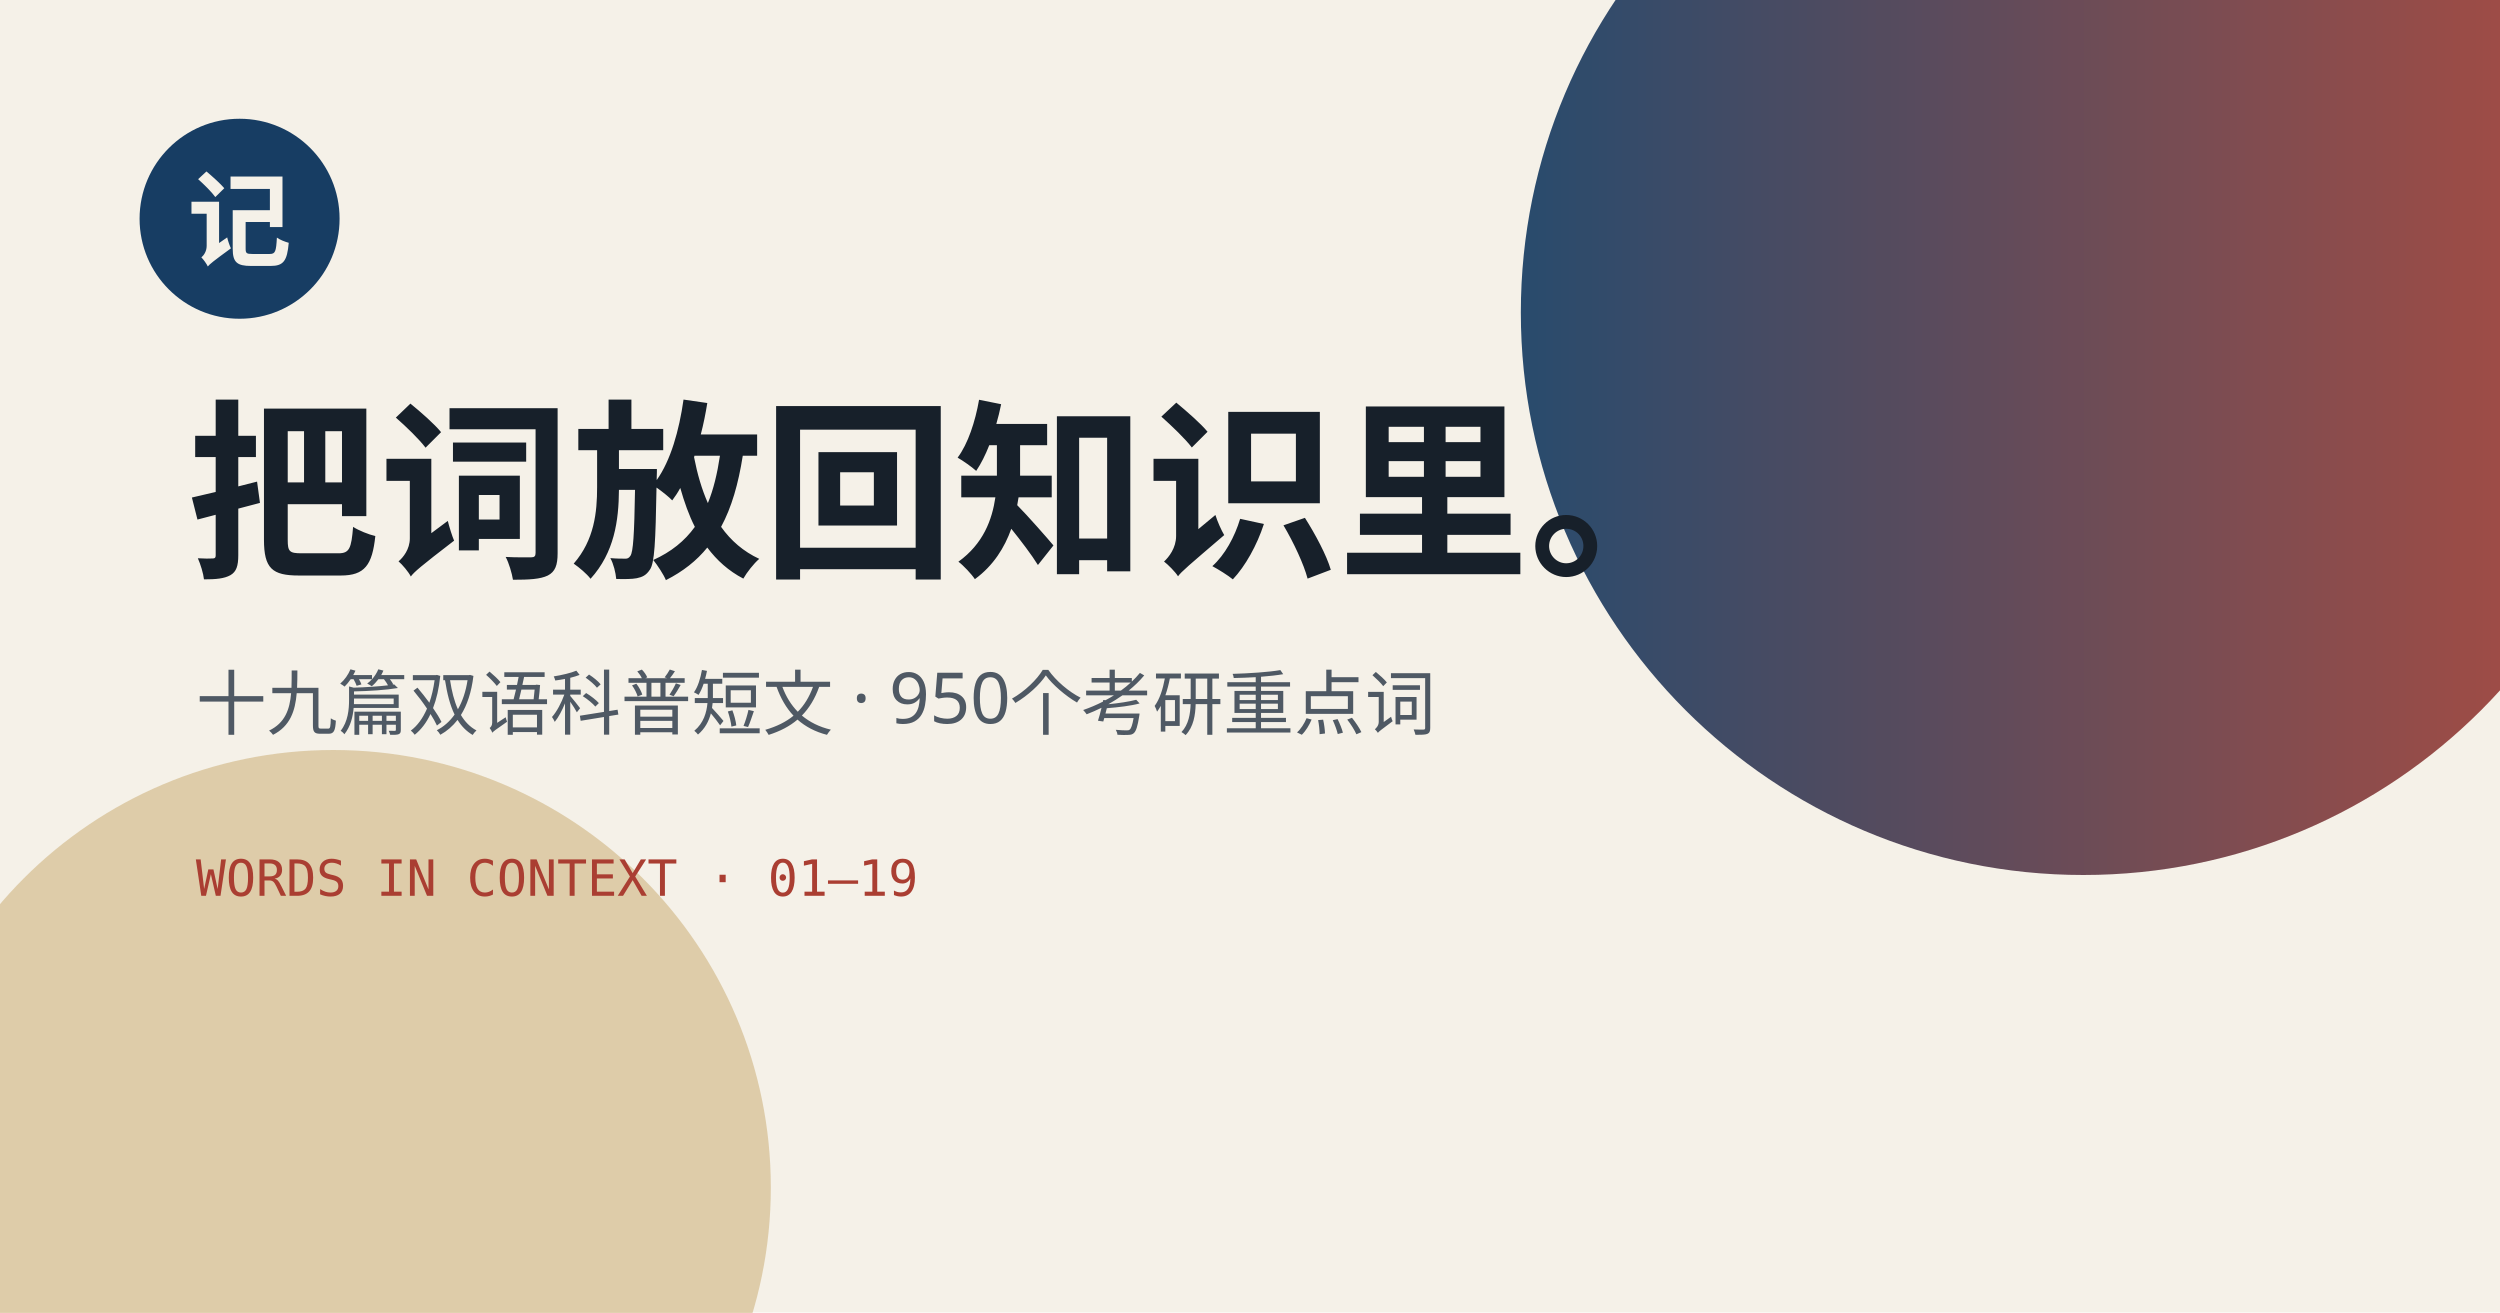
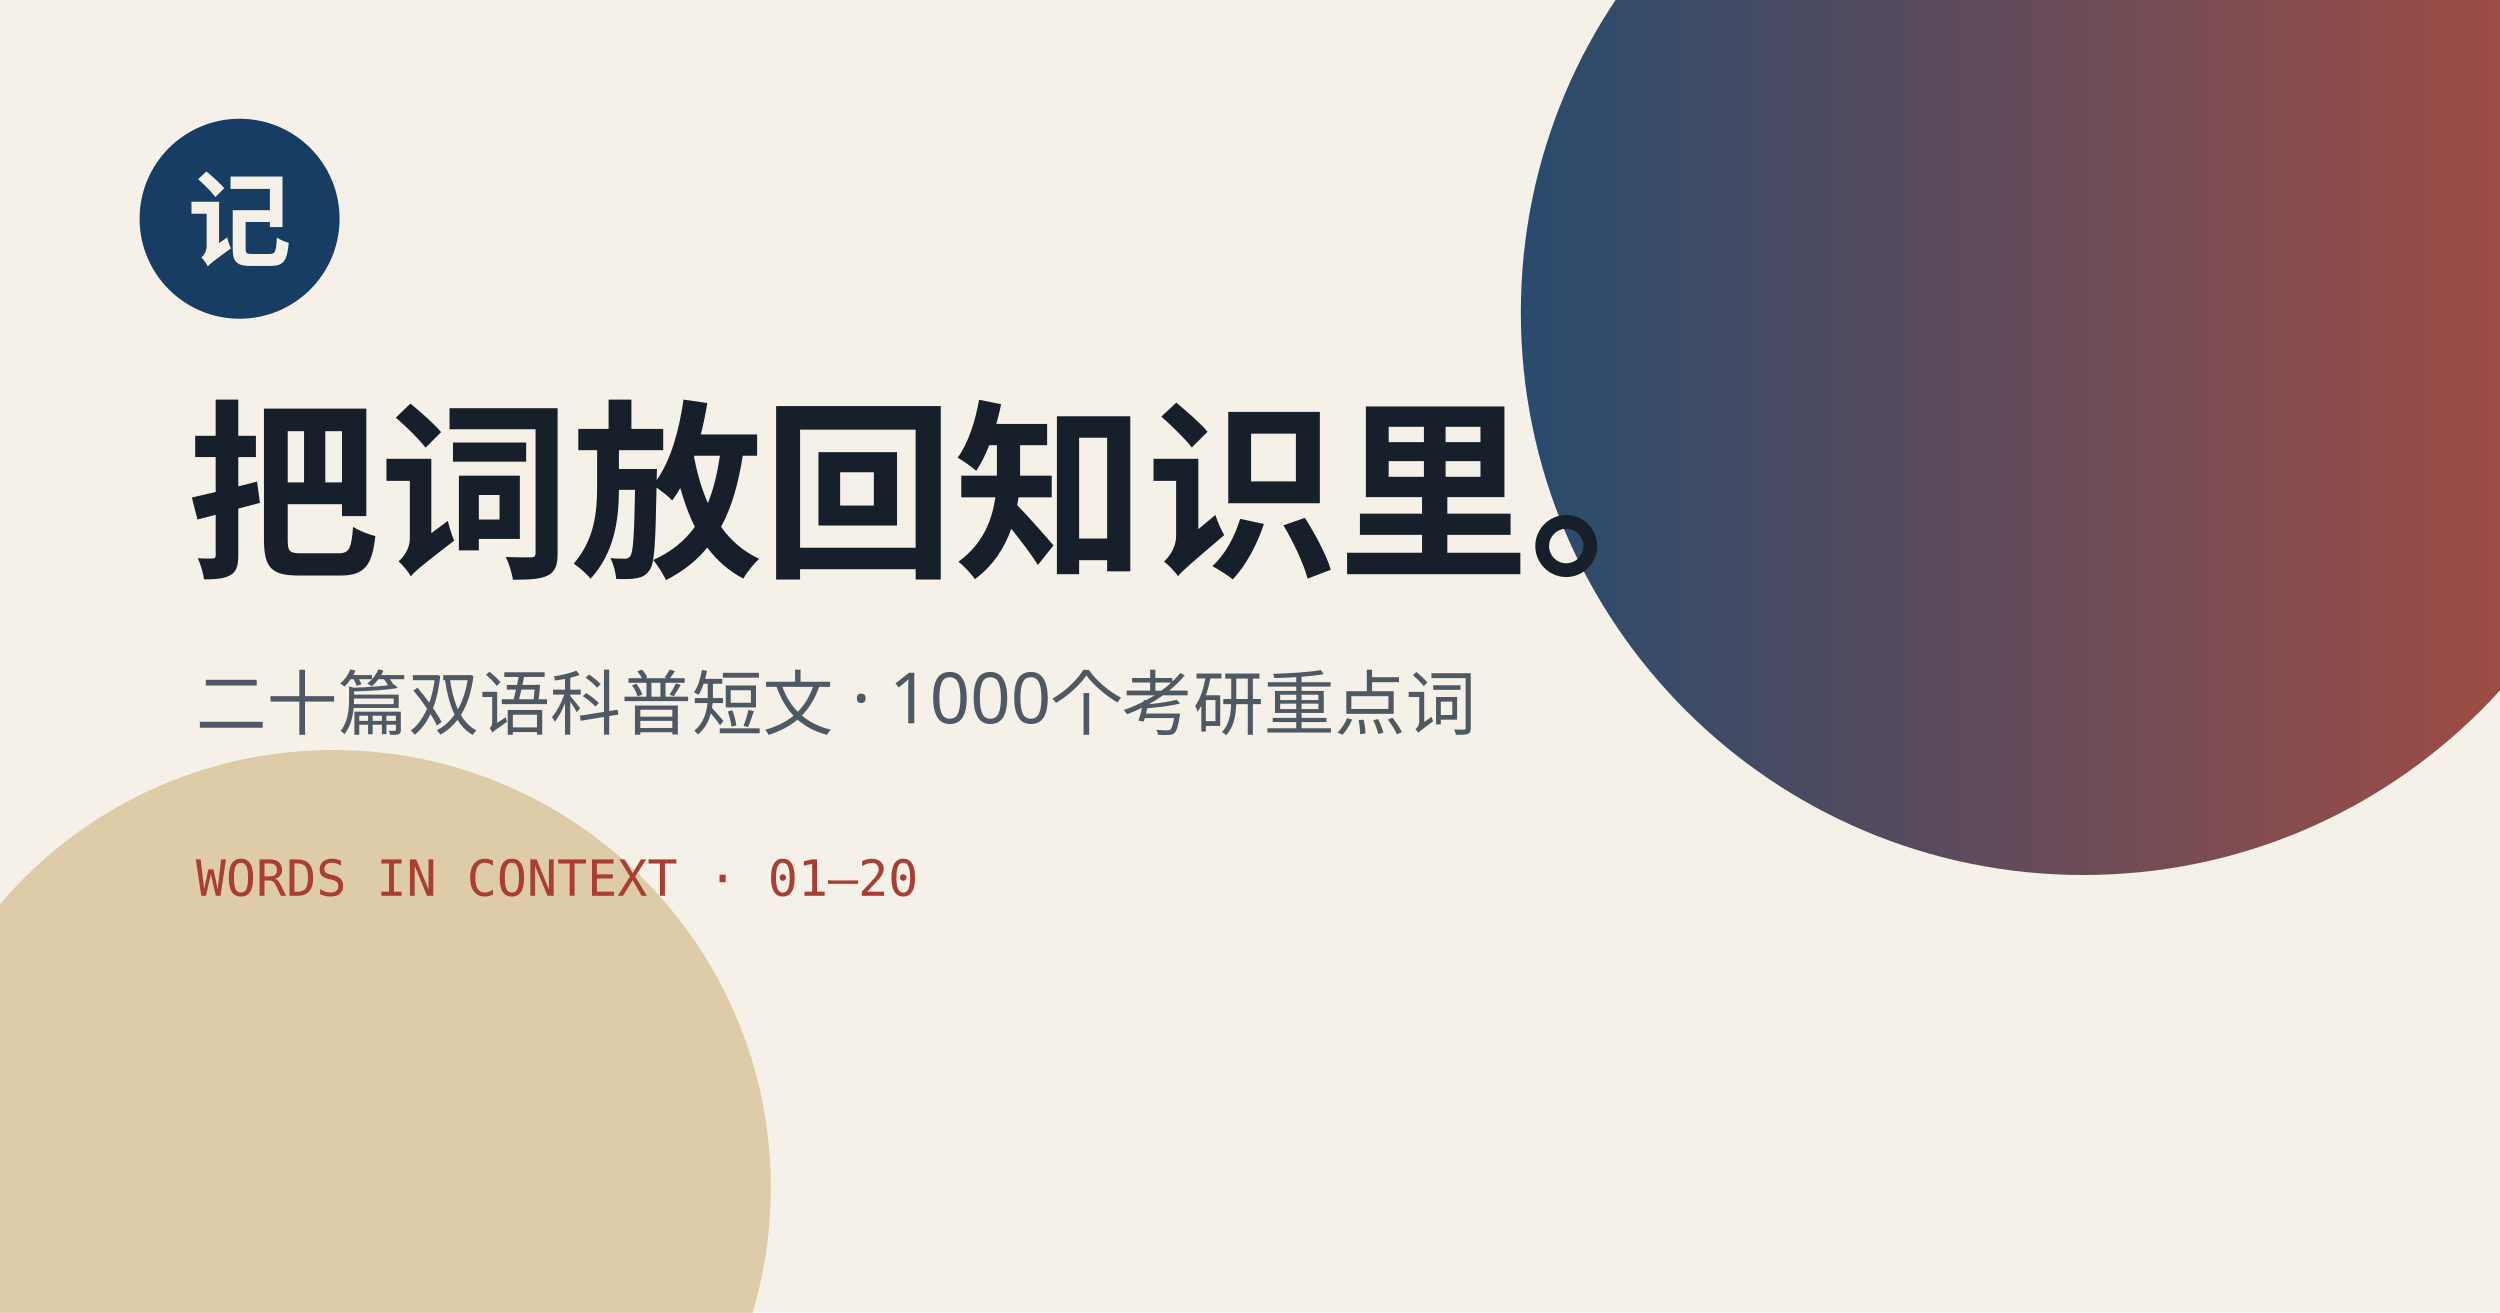
<svg xmlns="http://www.w3.org/2000/svg" width="1200" height="630" viewBox="0 0 1200 630">
  <defs>
    <linearGradient id="g" x1="0" x2="1">
      <stop stop-color="#173d63" />
      <stop offset="1" stop-color="#aa3e32" />
    </linearGradient>
  </defs>
  <rect width="1200" height="630" fill="#f5f1e8" />
  <circle cx="1000" cy="150" r="270" fill="url(#g)" opacity=".92" />
  <circle cx="160" cy="570" r="210" fill="#b58b3b" opacity=".36" />
  <circle cx="115" cy="105" r="48" fill="#173d63" />
  <text x="115" y="124" text-anchor="middle" font-size="50" font-family="serif" font-weight="700" fill="#f5f1e8">记</text>
  <text x="90" y="270" font-size="92" font-family="serif" font-weight="700" fill="#17202a">把词放回知识里。</text>
-   <text x="94" y="350" font-size="34" font-family="sans-serif" fill="#4f5964">十九篇双语科普短文 · 950个考研重点词</text>
-   <text x="94" y="430" font-size="24" font-family="monospace" fill="#aa3e32">WORDS IN CONTEXT · 01—19</text>
+   <text x="94" y="350" font-size="34" font-family="sans-serif" fill="#4f5964">二十篇双语科普短文 · 1000个考研重点词</text>
+   <text x="94" y="430" font-size="24" font-family="monospace" fill="#aa3e32">WORDS IN CONTEXT · 01—20</text>
</svg>
